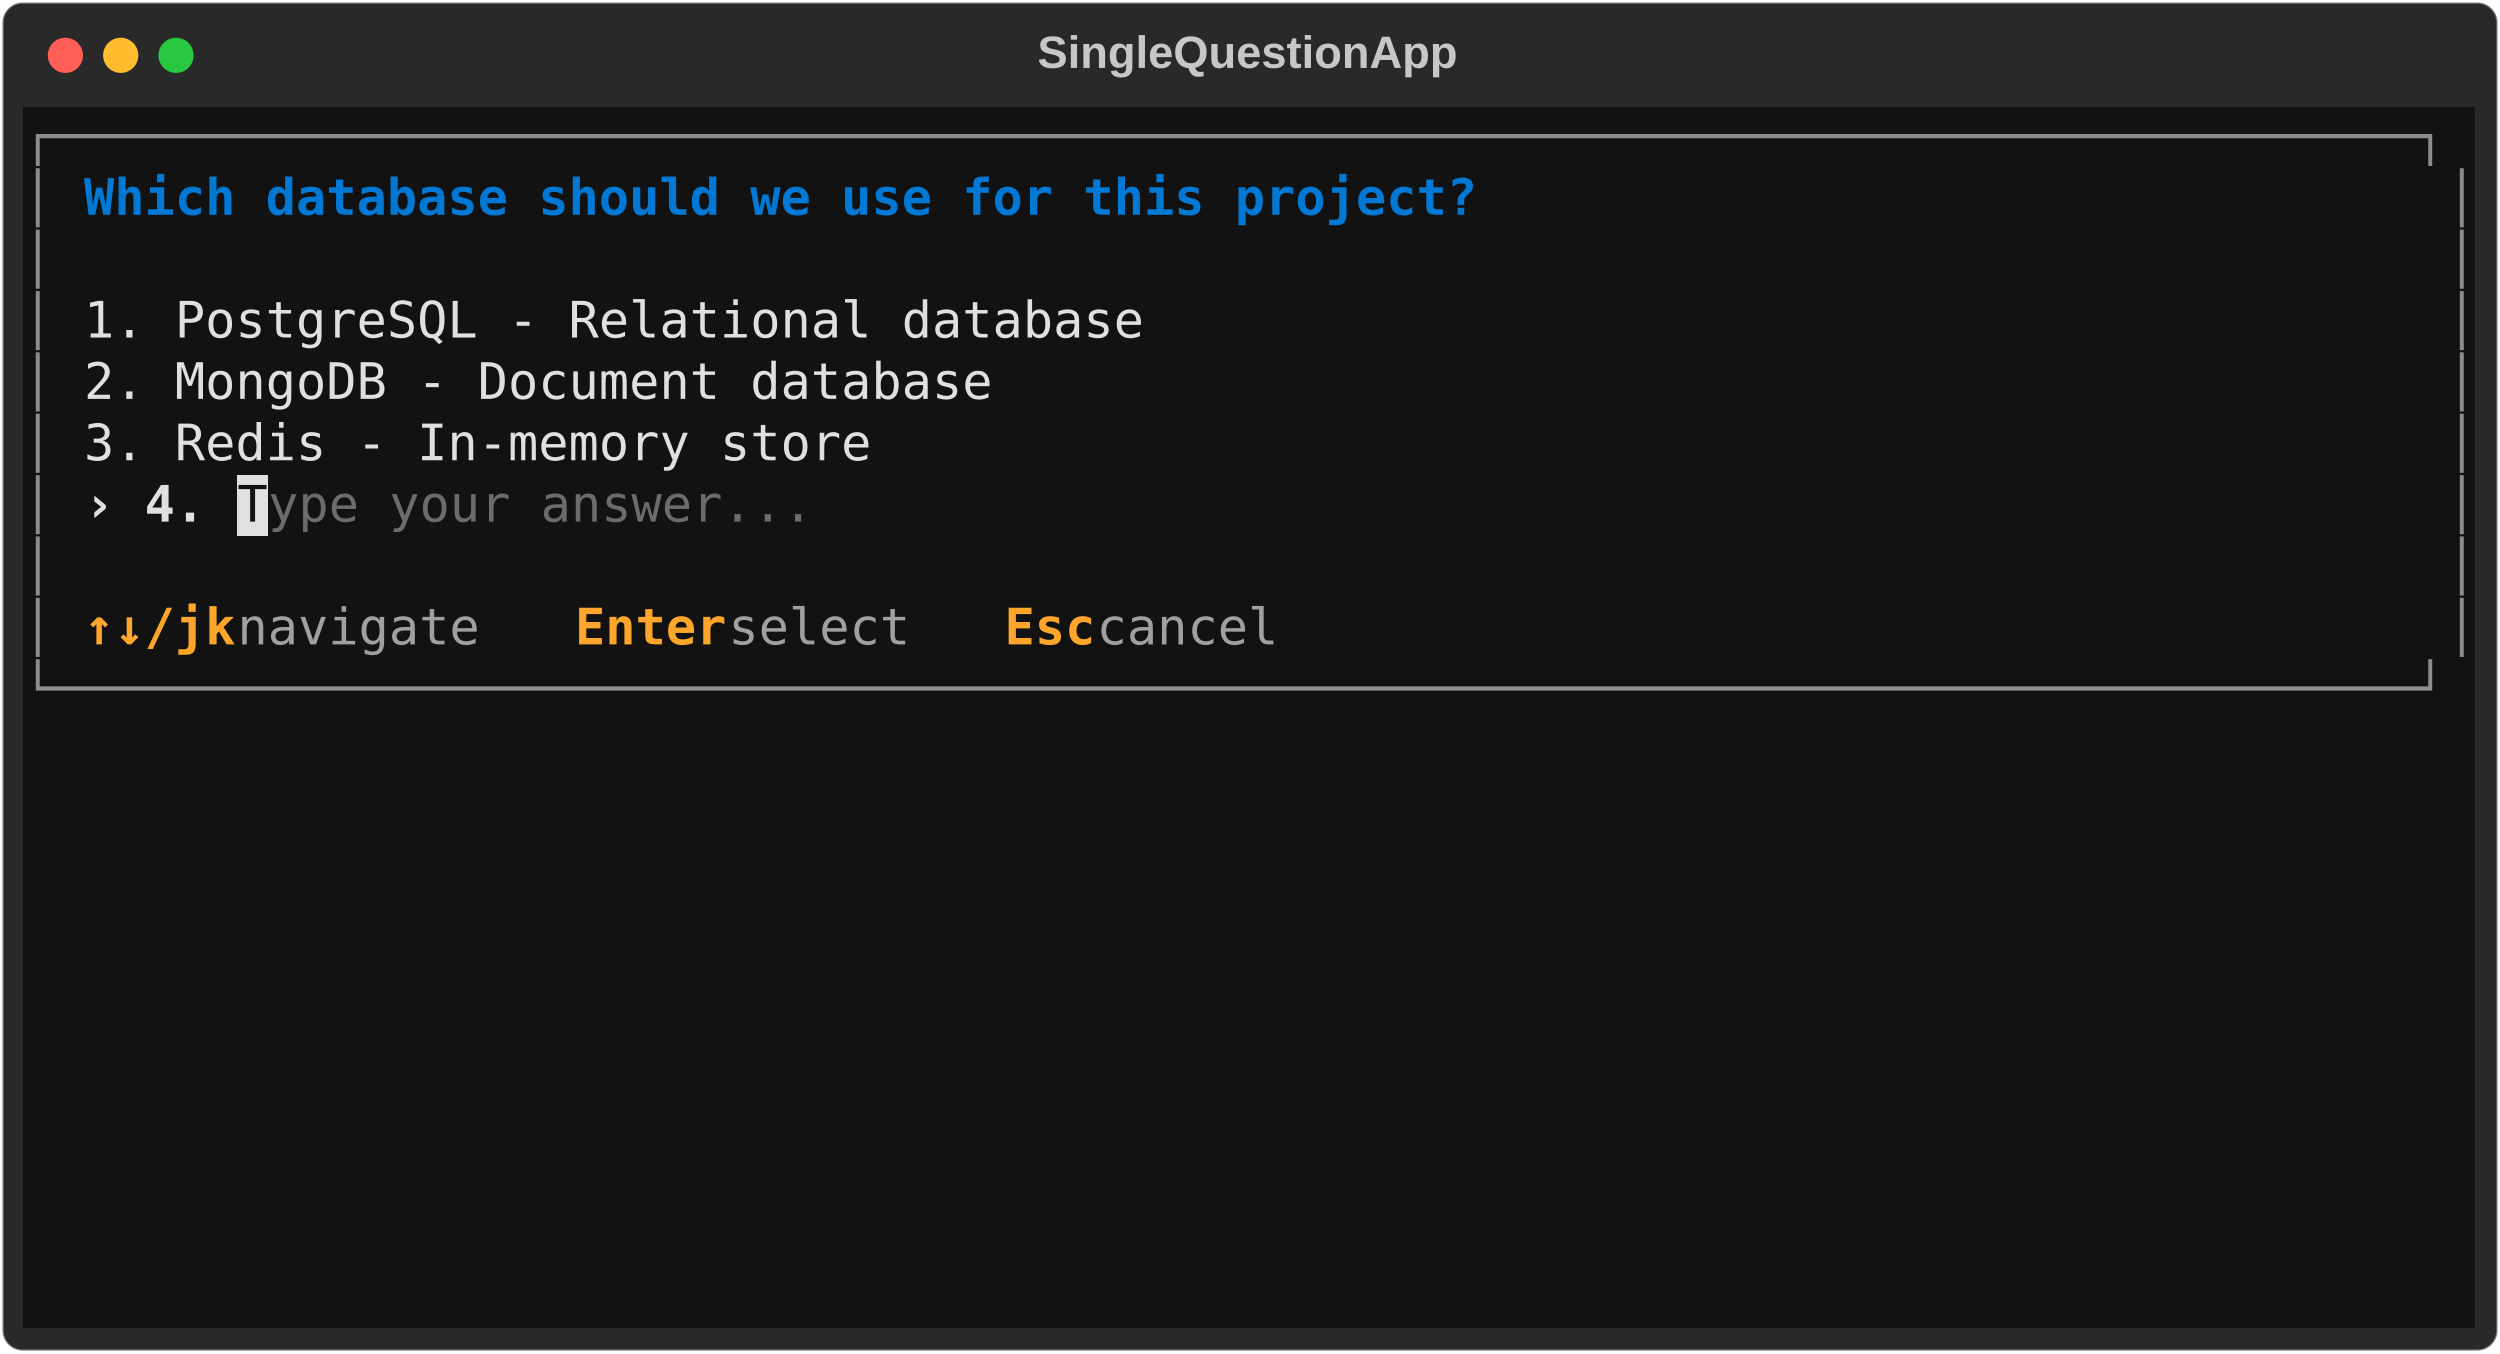
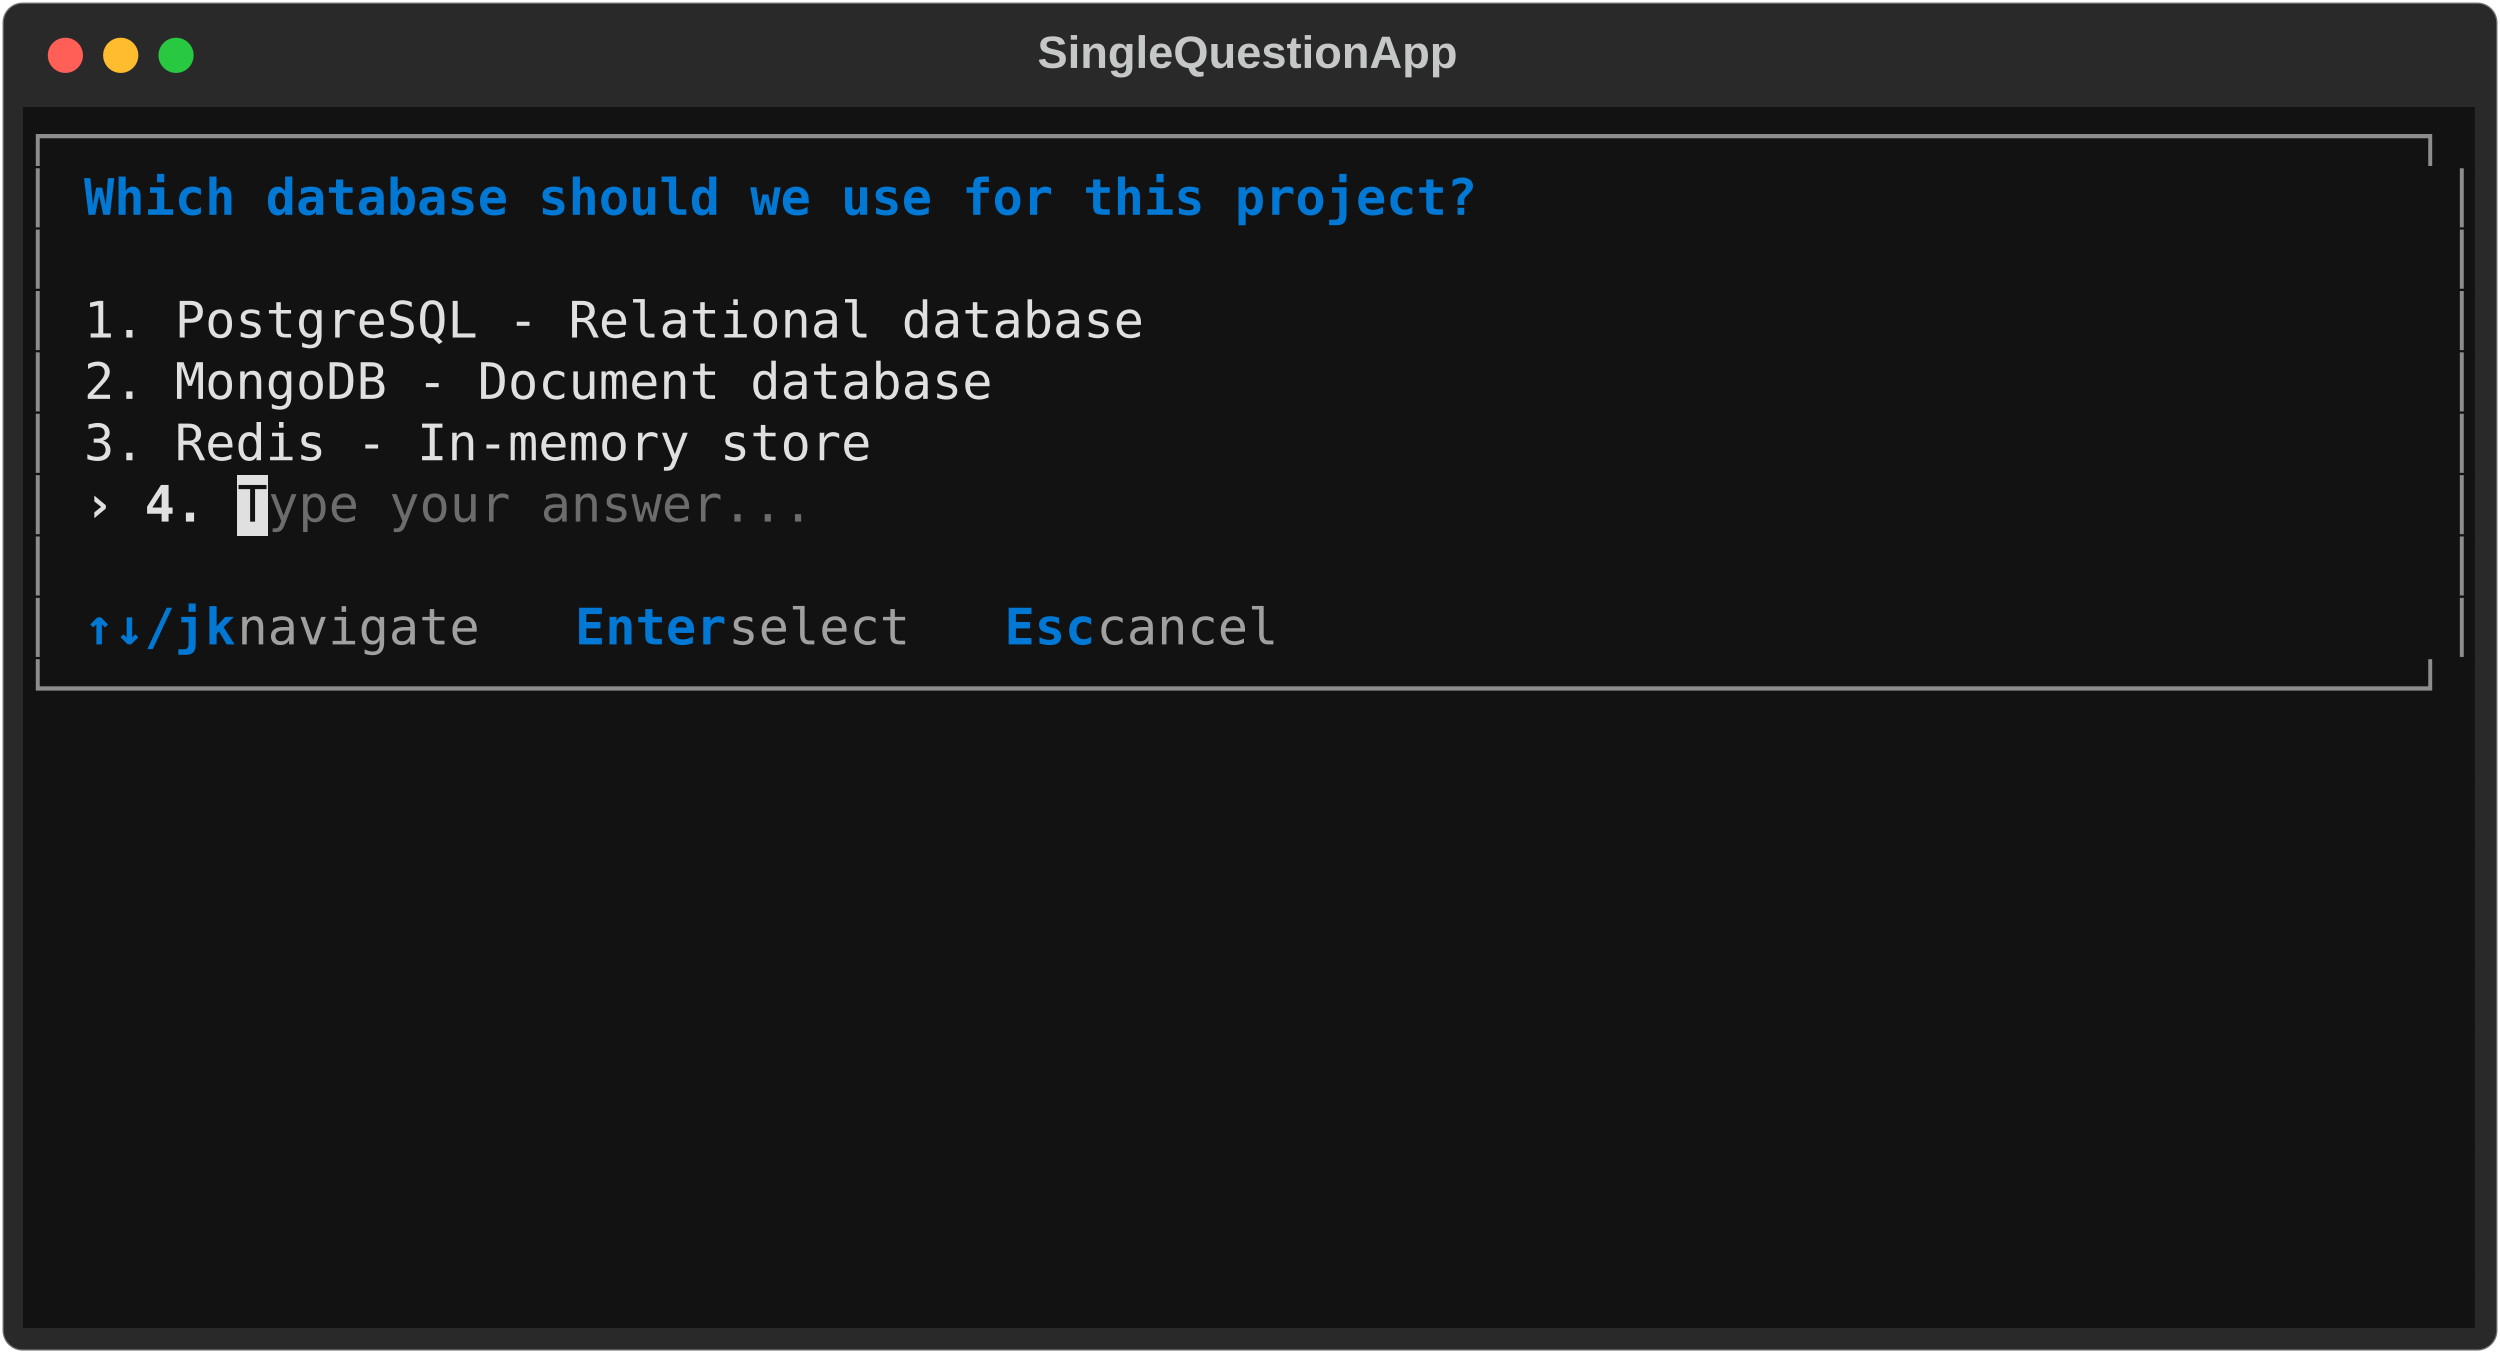
<svg xmlns="http://www.w3.org/2000/svg" class="rich-terminal" viewBox="0 0 994 538.0">
  <style>

    @font-face {
        font-family: "Fira Code";
        src: local("FiraCode-Regular"),
                url("https://cdnjs.cloudflare.com/ajax/libs/firacode/6.2.0/woff2/FiraCode-Regular.woff2") format("woff2"),
                url("https://cdnjs.cloudflare.com/ajax/libs/firacode/6.2.0/woff/FiraCode-Regular.woff") format("woff");
        font-style: normal;
        font-weight: 400;
    }
    @font-face {
        font-family: "Fira Code";
        src: local("FiraCode-Bold"),
                url("https://cdnjs.cloudflare.com/ajax/libs/firacode/6.2.0/woff2/FiraCode-Bold.woff2") format("woff2"),
                url("https://cdnjs.cloudflare.com/ajax/libs/firacode/6.2.0/woff/FiraCode-Bold.woff") format("woff");
        font-style: bold;
        font-weight: 700;
    }

    .terminal-matrix {
        font-family: Fira Code, monospace;
        font-size: 20px;
        line-height: 24.4px;
        font-variant-east-asian: full-width;
    }

    .terminal-title {
        font-size: 18px;
        font-weight: bold;
        font-family: arial;
    }

    .terminal-r1 { fill: #8d8d8d }
.terminal-r2 { fill: #c5c8c6 }
.terminal-r3 { fill: #0178d4;font-weight: bold }
.terminal-r4 { fill: #e0e0e0 }
.terminal-r5 { fill: #e0e0e0;font-weight: bold }
.terminal-r6 { fill: #121212 }
.terminal-r7 { fill: #6c6c6c }
- .terminal-r8 { fill: #fea62b;font-weight: bold }
- .terminal-r9 { fill: #a0a0a0 }
+ .terminal-r8 { fill: #a0a0a0 }
    </style>
  <defs>
    <clipPath id="terminal-clip-terminal">
      <rect x="0" y="0" width="975.0" height="487.0" />
    </clipPath>
    <clipPath id="terminal-line-0">
      <rect x="0" y="1.5" width="976" height="24.65" />
    </clipPath>
    <clipPath id="terminal-line-1">
      <rect x="0" y="25.9" width="976" height="24.65" />
    </clipPath>
    <clipPath id="terminal-line-2">
      <rect x="0" y="50.3" width="976" height="24.65" />
    </clipPath>
    <clipPath id="terminal-line-3">
      <rect x="0" y="74.7" width="976" height="24.65" />
    </clipPath>
    <clipPath id="terminal-line-4">
      <rect x="0" y="99.1" width="976" height="24.65" />
    </clipPath>
    <clipPath id="terminal-line-5">
      <rect x="0" y="123.5" width="976" height="24.65" />
    </clipPath>
    <clipPath id="terminal-line-6">
      <rect x="0" y="147.9" width="976" height="24.65" />
    </clipPath>
    <clipPath id="terminal-line-7">
      <rect x="0" y="172.3" width="976" height="24.65" />
    </clipPath>
    <clipPath id="terminal-line-8">
      <rect x="0" y="196.7" width="976" height="24.65" />
    </clipPath>
    <clipPath id="terminal-line-9">
      <rect x="0" y="221.1" width="976" height="24.65" />
    </clipPath>
    <clipPath id="terminal-line-10">
      <rect x="0" y="245.5" width="976" height="24.65" />
    </clipPath>
    <clipPath id="terminal-line-11">
      <rect x="0" y="269.9" width="976" height="24.65" />
    </clipPath>
    <clipPath id="terminal-line-12">
      <rect x="0" y="294.3" width="976" height="24.65" />
    </clipPath>
    <clipPath id="terminal-line-13">
      <rect x="0" y="318.7" width="976" height="24.65" />
    </clipPath>
    <clipPath id="terminal-line-14">
      <rect x="0" y="343.1" width="976" height="24.65" />
    </clipPath>
    <clipPath id="terminal-line-15">
      <rect x="0" y="367.5" width="976" height="24.65" />
    </clipPath>
    <clipPath id="terminal-line-16">
      <rect x="0" y="391.9" width="976" height="24.65" />
    </clipPath>
    <clipPath id="terminal-line-17">
      <rect x="0" y="416.3" width="976" height="24.65" />
    </clipPath>
    <clipPath id="terminal-line-18">
      <rect x="0" y="440.7" width="976" height="24.65" />
    </clipPath>
  </defs>
  <rect fill="#292929" stroke="rgba(255,255,255,0.35)" stroke-width="1" x="1" y="1" width="992" height="536" rx="8" />
  <text class="terminal-title" fill="#c5c8c6" text-anchor="middle" x="496" y="27">SingleQuestionApp</text>
  <g transform="translate(26,22)">
    <circle cx="0" cy="0" r="7" fill="#ff5f57" />
    <circle cx="22" cy="0" r="7" fill="#febc2e" />
    <circle cx="44" cy="0" r="7" fill="#28c840" />
  </g>
  <g transform="translate(9, 41)" clip-path="url(#terminal-clip-terminal)">
    <rect fill="#121212" x="0" y="1.5" width="976" height="24.65" shape-rendering="crispEdges" />
    <rect fill="#121212" x="0" y="25.9" width="12.2" height="24.65" shape-rendering="crispEdges" />
    <rect fill="#121212" x="12.2" y="25.9" width="12.2" height="24.65" shape-rendering="crispEdges" />
    <rect fill="#121212" x="24.4" y="25.9" width="561.2" height="24.65" shape-rendering="crispEdges" />
    <rect fill="#121212" x="585.6" y="25.9" width="378.2" height="24.65" shape-rendering="crispEdges" />
    <rect fill="#121212" x="963.8" y="25.9" width="12.2" height="24.65" shape-rendering="crispEdges" />
    <rect fill="#121212" x="0" y="50.3" width="12.2" height="24.65" shape-rendering="crispEdges" />
    <rect fill="#121212" x="12.2" y="50.3" width="951.6" height="24.65" shape-rendering="crispEdges" />
    <rect fill="#121212" x="963.8" y="50.3" width="12.2" height="24.65" shape-rendering="crispEdges" />
    <rect fill="#121212" x="0" y="74.7" width="12.2" height="24.65" shape-rendering="crispEdges" />
    <rect fill="#121212" x="12.2" y="74.7" width="12.2" height="24.65" shape-rendering="crispEdges" />
    <rect fill="#121212" x="24.4" y="74.7" width="451.4" height="24.65" shape-rendering="crispEdges" />
    <rect fill="#121212" x="475.8" y="74.7" width="488" height="24.65" shape-rendering="crispEdges" />
    <rect fill="#121212" x="963.8" y="74.7" width="12.2" height="24.65" shape-rendering="crispEdges" />
    <rect fill="#121212" x="0" y="99.1" width="12.2" height="24.65" shape-rendering="crispEdges" />
    <rect fill="#121212" x="12.2" y="99.1" width="12.2" height="24.65" shape-rendering="crispEdges" />
    <rect fill="#121212" x="24.4" y="99.1" width="390.4" height="24.65" shape-rendering="crispEdges" />
    <rect fill="#121212" x="414.8" y="99.1" width="549" height="24.65" shape-rendering="crispEdges" />
    <rect fill="#121212" x="963.8" y="99.1" width="12.2" height="24.65" shape-rendering="crispEdges" />
    <rect fill="#121212" x="0" y="123.5" width="12.2" height="24.65" shape-rendering="crispEdges" />
    <rect fill="#121212" x="12.2" y="123.5" width="12.2" height="24.65" shape-rendering="crispEdges" />
    <rect fill="#121212" x="24.4" y="123.5" width="341.6" height="24.65" shape-rendering="crispEdges" />
    <rect fill="#121212" x="366" y="123.5" width="597.8" height="24.65" shape-rendering="crispEdges" />
    <rect fill="#121212" x="963.8" y="123.5" width="12.2" height="24.65" shape-rendering="crispEdges" />
    <rect fill="#121212" x="0" y="147.9" width="12.2" height="24.65" shape-rendering="crispEdges" />
    <rect fill="#121212" x="12.2" y="147.9" width="12.2" height="24.65" shape-rendering="crispEdges" />
    <rect fill="#121212" x="24.4" y="147.9" width="61" height="24.65" shape-rendering="crispEdges" />
    <rect fill="#e0e0e0" x="85.4" y="147.9" width="12.2" height="24.65" shape-rendering="crispEdges" />
    <rect fill="#121212" x="97.6" y="147.9" width="219.6" height="24.65" shape-rendering="crispEdges" />
    <rect fill="#121212" x="317.2" y="147.9" width="634.4" height="24.65" shape-rendering="crispEdges" />
    <rect fill="#121212" x="951.6" y="147.9" width="12.2" height="24.65" shape-rendering="crispEdges" />
    <rect fill="#121212" x="963.8" y="147.9" width="12.2" height="24.65" shape-rendering="crispEdges" />
    <rect fill="#121212" x="0" y="172.3" width="12.2" height="24.65" shape-rendering="crispEdges" />
    <rect fill="#121212" x="12.2" y="172.3" width="951.6" height="24.65" shape-rendering="crispEdges" />
    <rect fill="#121212" x="963.8" y="172.3" width="12.2" height="24.65" shape-rendering="crispEdges" />
    <rect fill="#121212" x="0" y="196.7" width="12.2" height="24.65" shape-rendering="crispEdges" />
    <rect fill="#121212" x="12.2" y="196.7" width="12.2" height="24.65" shape-rendering="crispEdges" />
    <rect fill="#121212" x="24.4" y="196.7" width="61" height="24.65" shape-rendering="crispEdges" />
    <rect fill="#121212" x="85.4" y="196.7" width="134.2" height="24.65" shape-rendering="crispEdges" />
    <rect fill="#121212" x="219.6" y="196.7" width="61" height="24.65" shape-rendering="crispEdges" />
    <rect fill="#121212" x="280.6" y="196.7" width="109.8" height="24.65" shape-rendering="crispEdges" />
    <rect fill="#121212" x="390.4" y="196.7" width="36.6" height="24.65" shape-rendering="crispEdges" />
    <rect fill="#121212" x="427" y="196.7" width="85.4" height="24.65" shape-rendering="crispEdges" />
    <rect fill="#121212" x="512.4" y="196.7" width="451.4" height="24.65" shape-rendering="crispEdges" />
    <rect fill="#121212" x="963.8" y="196.7" width="12.2" height="24.65" shape-rendering="crispEdges" />
    <rect fill="#121212" x="0" y="221.1" width="976" height="24.65" shape-rendering="crispEdges" />
    <rect fill="#121212" x="0" y="245.5" width="976" height="24.65" shape-rendering="crispEdges" />
    <rect fill="#121212" x="0" y="269.9" width="976" height="24.65" shape-rendering="crispEdges" />
    <rect fill="#121212" x="0" y="294.3" width="976" height="24.65" shape-rendering="crispEdges" />
    <rect fill="#121212" x="0" y="318.7" width="976" height="24.65" shape-rendering="crispEdges" />
    <rect fill="#121212" x="0" y="343.1" width="976" height="24.65" shape-rendering="crispEdges" />
    <rect fill="#121212" x="0" y="367.5" width="976" height="24.65" shape-rendering="crispEdges" />
    <rect fill="#121212" x="0" y="391.9" width="976" height="24.65" shape-rendering="crispEdges" />
    <rect fill="#121212" x="0" y="416.3" width="976" height="24.65" shape-rendering="crispEdges" />
    <rect fill="#121212" x="0" y="440.7" width="976" height="24.65" shape-rendering="crispEdges" />
    <rect fill="#121212" x="0" y="465.1" width="976" height="24.65" shape-rendering="crispEdges" />
    <g class="terminal-matrix">
      <text class="terminal-r1" x="0" y="20" textLength="976" clip-path="url(#terminal-line-0)">┌──────────────────────────────────────────────────────────────────────────────┐</text>
      <text class="terminal-r2" x="976" y="20" textLength="12.2" clip-path="url(#terminal-line-0)">
</text>
      <text class="terminal-r1" x="0" y="44.4" textLength="12.2" clip-path="url(#terminal-line-1)">│</text>
      <text class="terminal-r3" x="24.4" y="44.4" textLength="561.2" clip-path="url(#terminal-line-1)">Which database should we use for this project?</text>
      <text class="terminal-r1" x="963.8" y="44.4" textLength="12.2" clip-path="url(#terminal-line-1)">│</text>
      <text class="terminal-r2" x="976" y="44.4" textLength="12.2" clip-path="url(#terminal-line-1)">
</text>
      <text class="terminal-r1" x="0" y="68.8" textLength="12.2" clip-path="url(#terminal-line-2)">│</text>
      <text class="terminal-r1" x="963.8" y="68.8" textLength="12.2" clip-path="url(#terminal-line-2)">│</text>
      <text class="terminal-r2" x="976" y="68.8" textLength="12.2" clip-path="url(#terminal-line-2)">
</text>
      <text class="terminal-r1" x="0" y="93.2" textLength="12.2" clip-path="url(#terminal-line-3)">│</text>
      <text class="terminal-r4" x="24.4" y="93.2" textLength="451.4" clip-path="url(#terminal-line-3)">  1. PostgreSQL - Relational database</text>
      <text class="terminal-r1" x="963.8" y="93.2" textLength="12.2" clip-path="url(#terminal-line-3)">│</text>
      <text class="terminal-r2" x="976" y="93.2" textLength="12.2" clip-path="url(#terminal-line-3)">
</text>
      <text class="terminal-r1" x="0" y="117.6" textLength="12.2" clip-path="url(#terminal-line-4)">│</text>
      <text class="terminal-r4" x="24.4" y="117.6" textLength="390.4" clip-path="url(#terminal-line-4)">  2. MongoDB - Document database</text>
      <text class="terminal-r1" x="963.8" y="117.6" textLength="12.2" clip-path="url(#terminal-line-4)">│</text>
      <text class="terminal-r2" x="976" y="117.6" textLength="12.2" clip-path="url(#terminal-line-4)">
</text>
      <text class="terminal-r1" x="0" y="142" textLength="12.2" clip-path="url(#terminal-line-5)">│</text>
      <text class="terminal-r4" x="24.4" y="142" textLength="341.6" clip-path="url(#terminal-line-5)">  3. Redis - In-memory store</text>
      <text class="terminal-r1" x="963.8" y="142" textLength="12.2" clip-path="url(#terminal-line-5)">│</text>
      <text class="terminal-r2" x="976" y="142" textLength="12.2" clip-path="url(#terminal-line-5)">
</text>
      <text class="terminal-r1" x="0" y="166.4" textLength="12.2" clip-path="url(#terminal-line-6)">│</text>
      <text class="terminal-r5" x="24.4" y="166.4" textLength="61" clip-path="url(#terminal-line-6)">› 4. </text>
      <text class="terminal-r6" x="85.4" y="166.4" textLength="12.2" clip-path="url(#terminal-line-6)">T</text>
      <text class="terminal-r7" x="97.6" y="166.4" textLength="219.6" clip-path="url(#terminal-line-6)">ype your answer...</text>
      <text class="terminal-r1" x="963.8" y="166.4" textLength="12.2" clip-path="url(#terminal-line-6)">│</text>
      <text class="terminal-r2" x="976" y="166.4" textLength="12.2" clip-path="url(#terminal-line-6)">
</text>
      <text class="terminal-r1" x="0" y="190.8" textLength="12.2" clip-path="url(#terminal-line-7)">│</text>
      <text class="terminal-r1" x="963.8" y="190.8" textLength="12.2" clip-path="url(#terminal-line-7)">│</text>
      <text class="terminal-r2" x="976" y="190.8" textLength="12.2" clip-path="url(#terminal-line-7)">
</text>
      <text class="terminal-r1" x="0" y="215.2" textLength="12.2" clip-path="url(#terminal-line-8)">│</text>
-       <text class="terminal-r8" x="24.4" y="215.2" textLength="61" clip-path="url(#terminal-line-8)">↑↓/jk</text>
-       <text class="terminal-r9" x="85.4" y="215.2" textLength="134.2" clip-path="url(#terminal-line-8)"> navigate  </text>
-       <text class="terminal-r8" x="219.6" y="215.2" textLength="61" clip-path="url(#terminal-line-8)">Enter</text>
-       <text class="terminal-r9" x="280.6" y="215.2" textLength="109.8" clip-path="url(#terminal-line-8)"> select  </text>
-       <text class="terminal-r8" x="390.4" y="215.2" textLength="36.6" clip-path="url(#terminal-line-8)">Esc</text>
-       <text class="terminal-r9" x="427" y="215.2" textLength="85.4" clip-path="url(#terminal-line-8)"> cancel</text>
+       <text class="terminal-r3" x="24.4" y="215.2" textLength="61" clip-path="url(#terminal-line-8)">↑↓/jk</text>
+       <text class="terminal-r8" x="85.4" y="215.2" textLength="134.2" clip-path="url(#terminal-line-8)"> navigate  </text>
+       <text class="terminal-r3" x="219.6" y="215.2" textLength="61" clip-path="url(#terminal-line-8)">Enter</text>
+       <text class="terminal-r8" x="280.6" y="215.2" textLength="109.8" clip-path="url(#terminal-line-8)"> select  </text>
+       <text class="terminal-r3" x="390.4" y="215.2" textLength="36.6" clip-path="url(#terminal-line-8)">Esc</text>
+       <text class="terminal-r8" x="427" y="215.2" textLength="85.4" clip-path="url(#terminal-line-8)"> cancel</text>
      <text class="terminal-r1" x="963.8" y="215.2" textLength="12.2" clip-path="url(#terminal-line-8)">│</text>
      <text class="terminal-r2" x="976" y="215.2" textLength="12.2" clip-path="url(#terminal-line-8)">
</text>
      <text class="terminal-r1" x="0" y="239.6" textLength="976" clip-path="url(#terminal-line-9)">└──────────────────────────────────────────────────────────────────────────────┘</text>
      <text class="terminal-r2" x="976" y="239.6" textLength="12.2" clip-path="url(#terminal-line-9)">
</text>
      <text class="terminal-r2" x="976" y="264" textLength="12.2" clip-path="url(#terminal-line-10)">
</text>
      <text class="terminal-r2" x="976" y="288.4" textLength="12.2" clip-path="url(#terminal-line-11)">
</text>
      <text class="terminal-r2" x="976" y="312.8" textLength="12.2" clip-path="url(#terminal-line-12)">
</text>
      <text class="terminal-r2" x="976" y="337.2" textLength="12.2" clip-path="url(#terminal-line-13)">
</text>
      <text class="terminal-r2" x="976" y="361.6" textLength="12.2" clip-path="url(#terminal-line-14)">
</text>
      <text class="terminal-r2" x="976" y="386" textLength="12.2" clip-path="url(#terminal-line-15)">
</text>
      <text class="terminal-r2" x="976" y="410.4" textLength="12.2" clip-path="url(#terminal-line-16)">
</text>
      <text class="terminal-r2" x="976" y="434.8" textLength="12.2" clip-path="url(#terminal-line-17)">
</text>
      <text class="terminal-r2" x="976" y="459.2" textLength="12.2" clip-path="url(#terminal-line-18)">
</text>
    </g>
  </g>
</svg>
